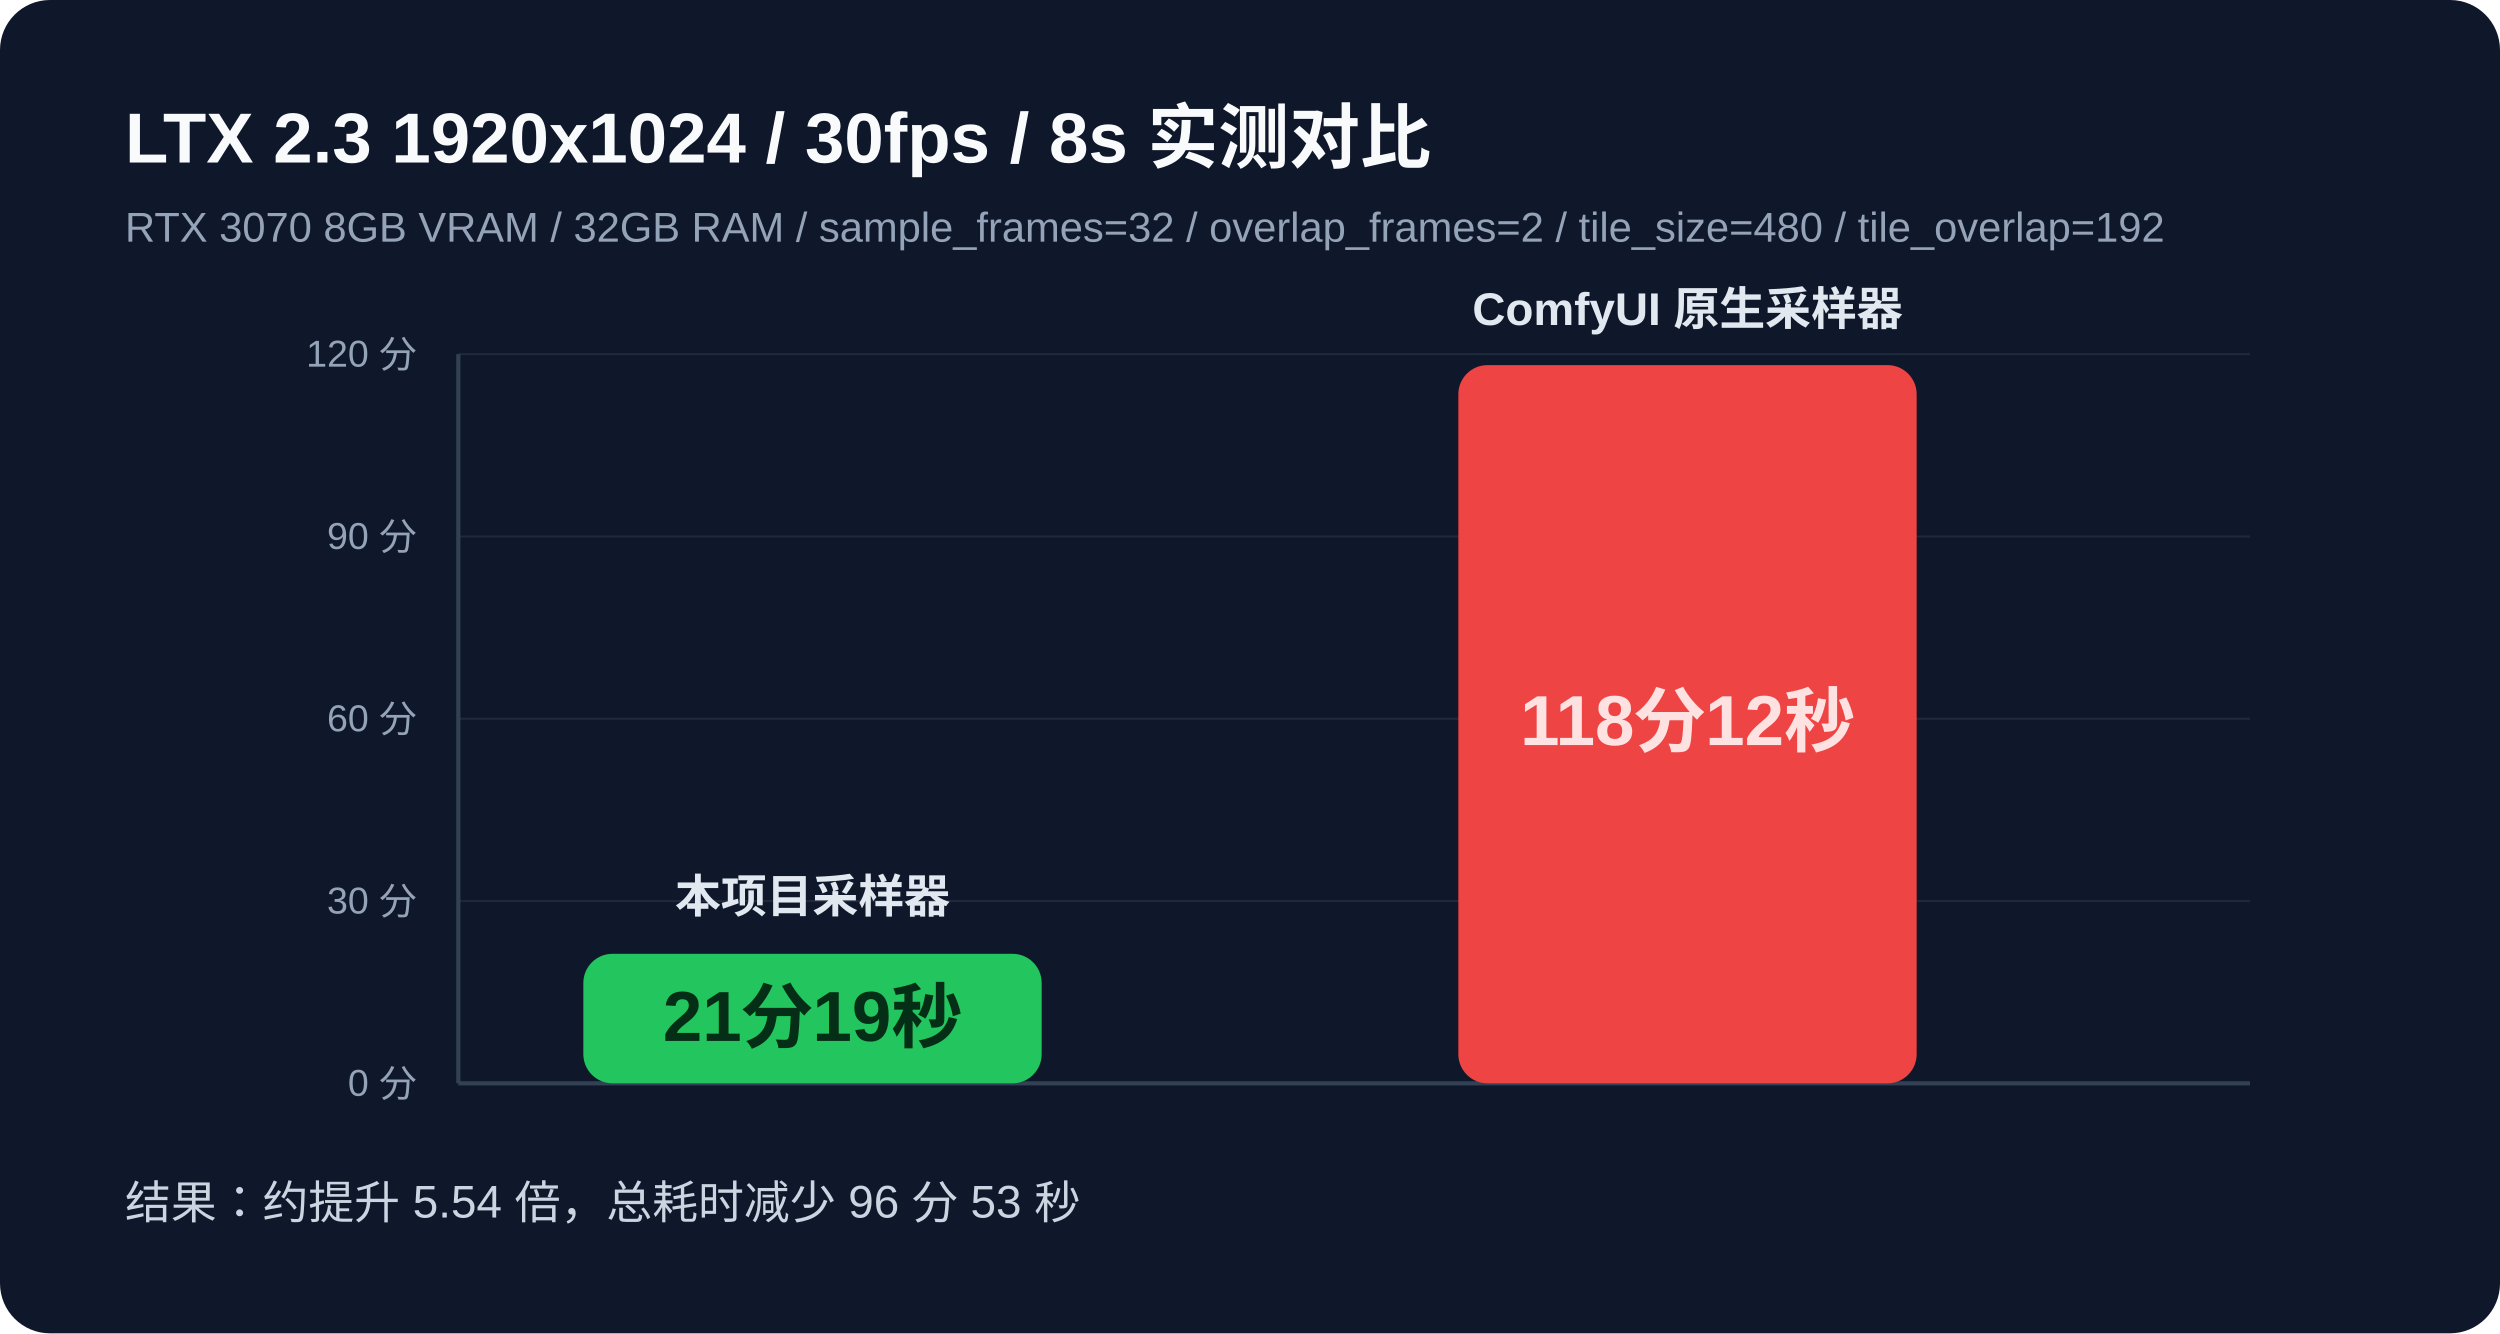
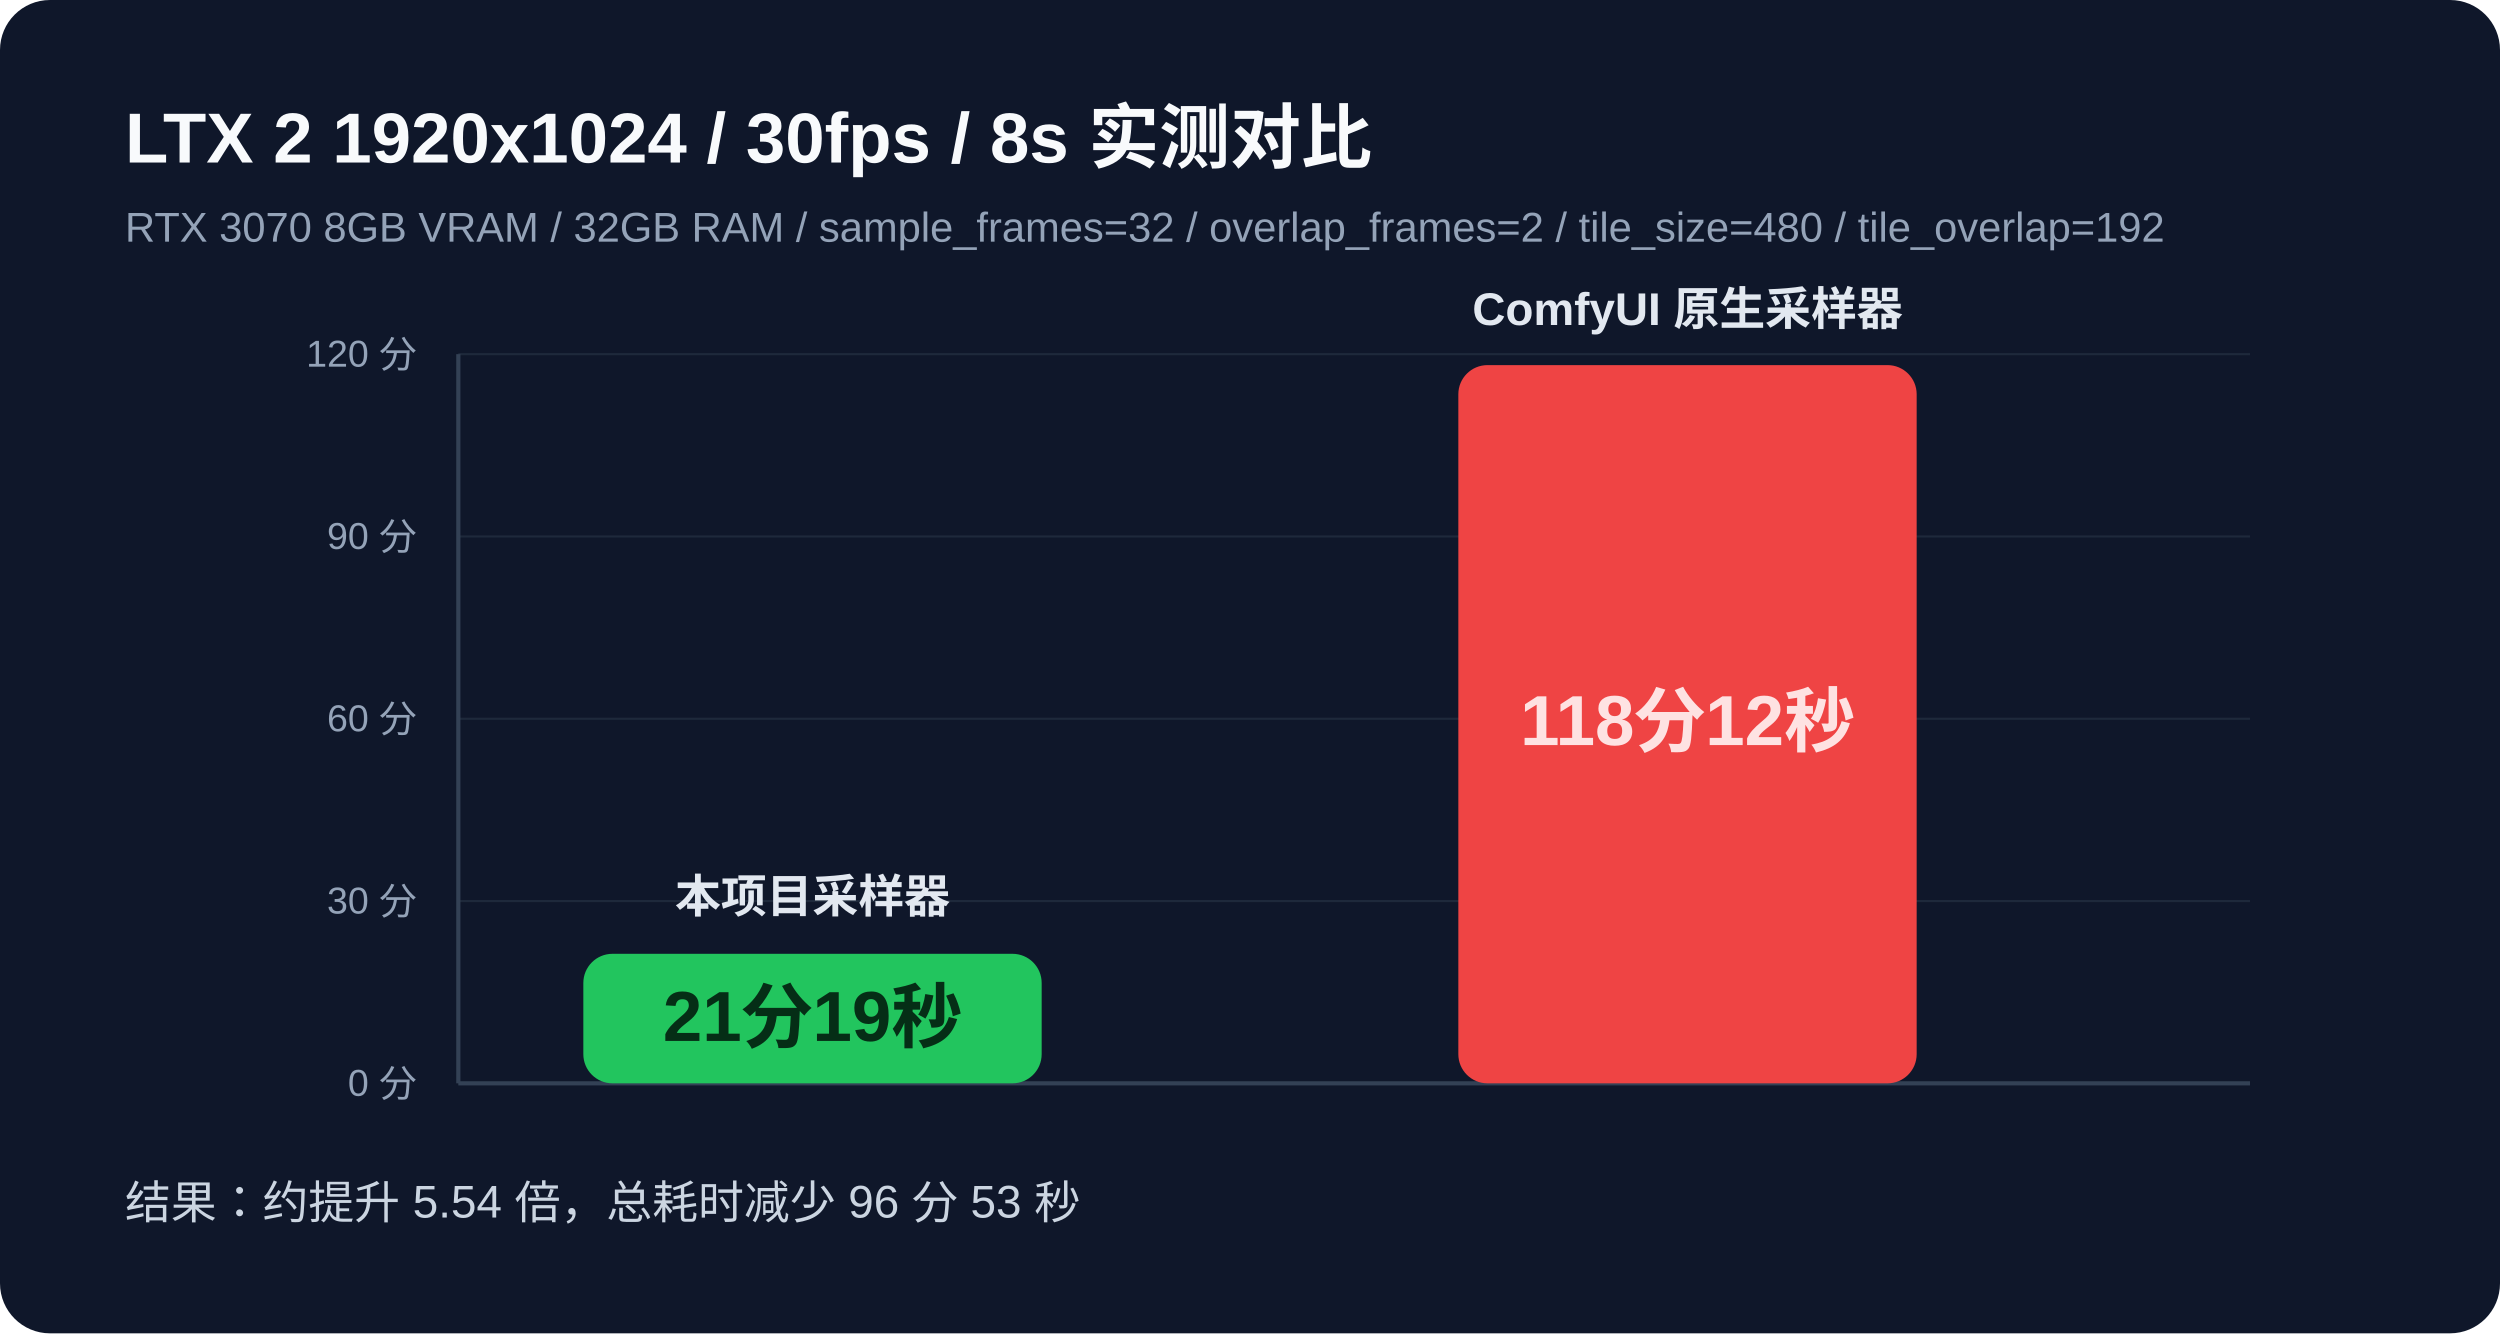
<svg xmlns="http://www.w3.org/2000/svg" width="1200" height="640" viewBox="0 0 1200 640" fill="none">
  <rect width="1200" height="640" rx="24" fill="#0F172A" />
  <text x="60" y="78" fill="#F8FAFC" font-family="Arial, Helvetica, sans-serif" font-size="34" font-weight="700">
-     LTX 2.3 1920x1024 / 30fps / 8s 实测对比
+     LTX 2 1920x1024 / 30fps / 8s 实测对比
  </text>
  <text x="60" y="116" fill="#94A3B8" font-family="Arial, Helvetica, sans-serif" font-size="20">
    RTX 3070 8GB VRAM / 32GB RAM / sample_frames=32 / overlap_frames=2 / tile_size=480 / tile_overlap=192
  </text>
  <line x1="220" y1="170" x2="1080" y2="170" stroke="#1E293B" stroke-width="1" />
  <line x1="220" y1="257.5" x2="1080" y2="257.5" stroke="#1E293B" stroke-width="1" />
  <line x1="220" y1="345" x2="1080" y2="345" stroke="#1E293B" stroke-width="1" />
  <line x1="220" y1="432.5" x2="1080" y2="432.5" stroke="#1E293B" stroke-width="1" />
  <line x1="220" y1="520" x2="1080" y2="520" stroke="#334155" stroke-width="2" />
  <line x1="220" y1="170" x2="220" y2="520" stroke="#334155" stroke-width="2" />
  <text x="200" y="526" text-anchor="end" fill="#94A3B8" font-family="Arial, Helvetica, sans-serif" font-size="18">0 分</text>
  <text x="200" y="438.5" text-anchor="end" fill="#94A3B8" font-family="Arial, Helvetica, sans-serif" font-size="18">30 分</text>
  <text x="200" y="351" text-anchor="end" fill="#94A3B8" font-family="Arial, Helvetica, sans-serif" font-size="18">60 分</text>
  <text x="200" y="263.5" text-anchor="end" fill="#94A3B8" font-family="Arial, Helvetica, sans-serif" font-size="18">90 分</text>
  <text x="200" y="176" text-anchor="end" fill="#94A3B8" font-family="Arial, Helvetica, sans-serif" font-size="18">120 分</text>
  <rect x="280" y="457.826" width="220" height="62.174" rx="14" fill="#22C55E" />
  <rect x="700" y="175.25" width="220" height="344.75" rx="14" fill="#EF4444" />
  <text x="390" y="438" text-anchor="middle" fill="#E2E8F0" font-family="Arial, Helvetica, sans-serif" font-size="22" font-weight="600">
    本项目采样器
  </text>
  <text x="810" y="156" text-anchor="middle" fill="#E2E8F0" font-family="Arial, Helvetica, sans-serif" font-size="22" font-weight="600">
    ComfyUI 原生采样器
  </text>
  <text x="390" y="490" text-anchor="middle" dominant-baseline="middle" fill="#052E16" font-family="Arial, Helvetica, sans-serif" font-size="34" font-weight="700">
    21分19秒
  </text>
  <text x="810" y="348" text-anchor="middle" dominant-baseline="middle" fill="#FEE2E2" font-family="Arial, Helvetica, sans-serif" font-size="34" font-weight="700">
    118分12秒
  </text>
  <text x="60" y="585" fill="#CBD5E1" font-family="Arial, Helvetica, sans-serif" font-size="22">
    结果：约提升 5.54 倍，总耗时减少 96 分 53 秒
  </text>
</svg>
